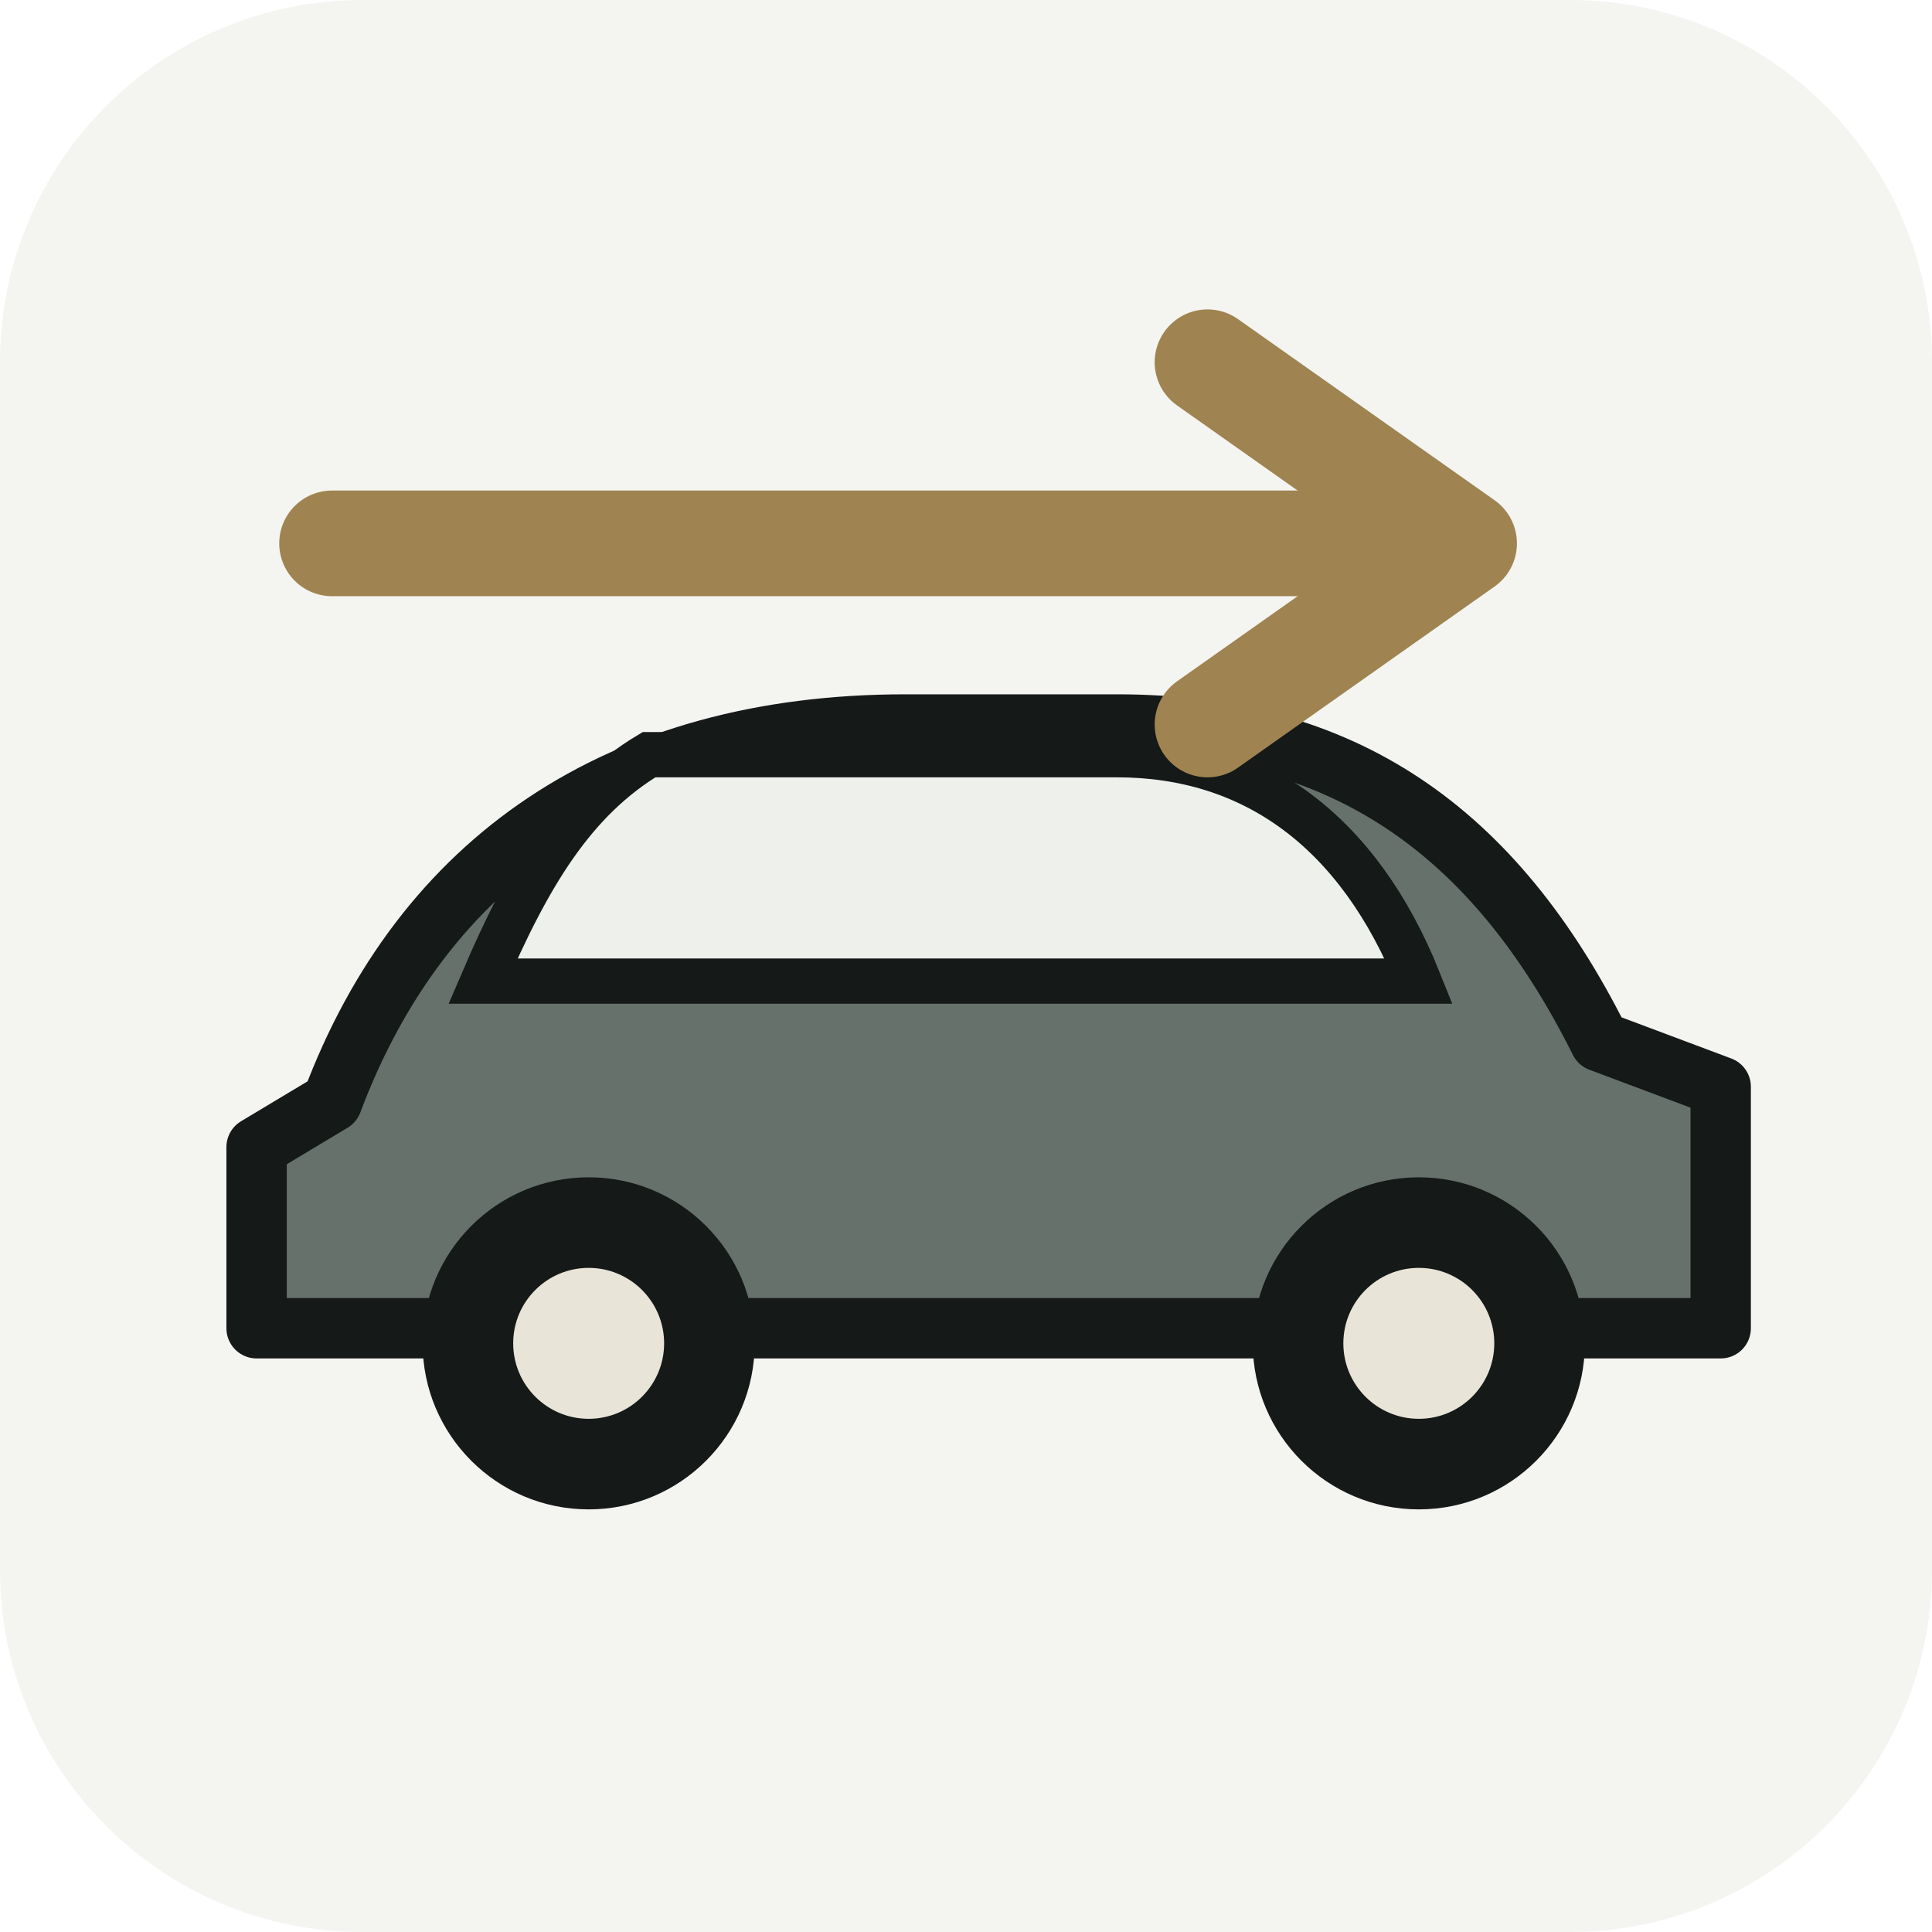
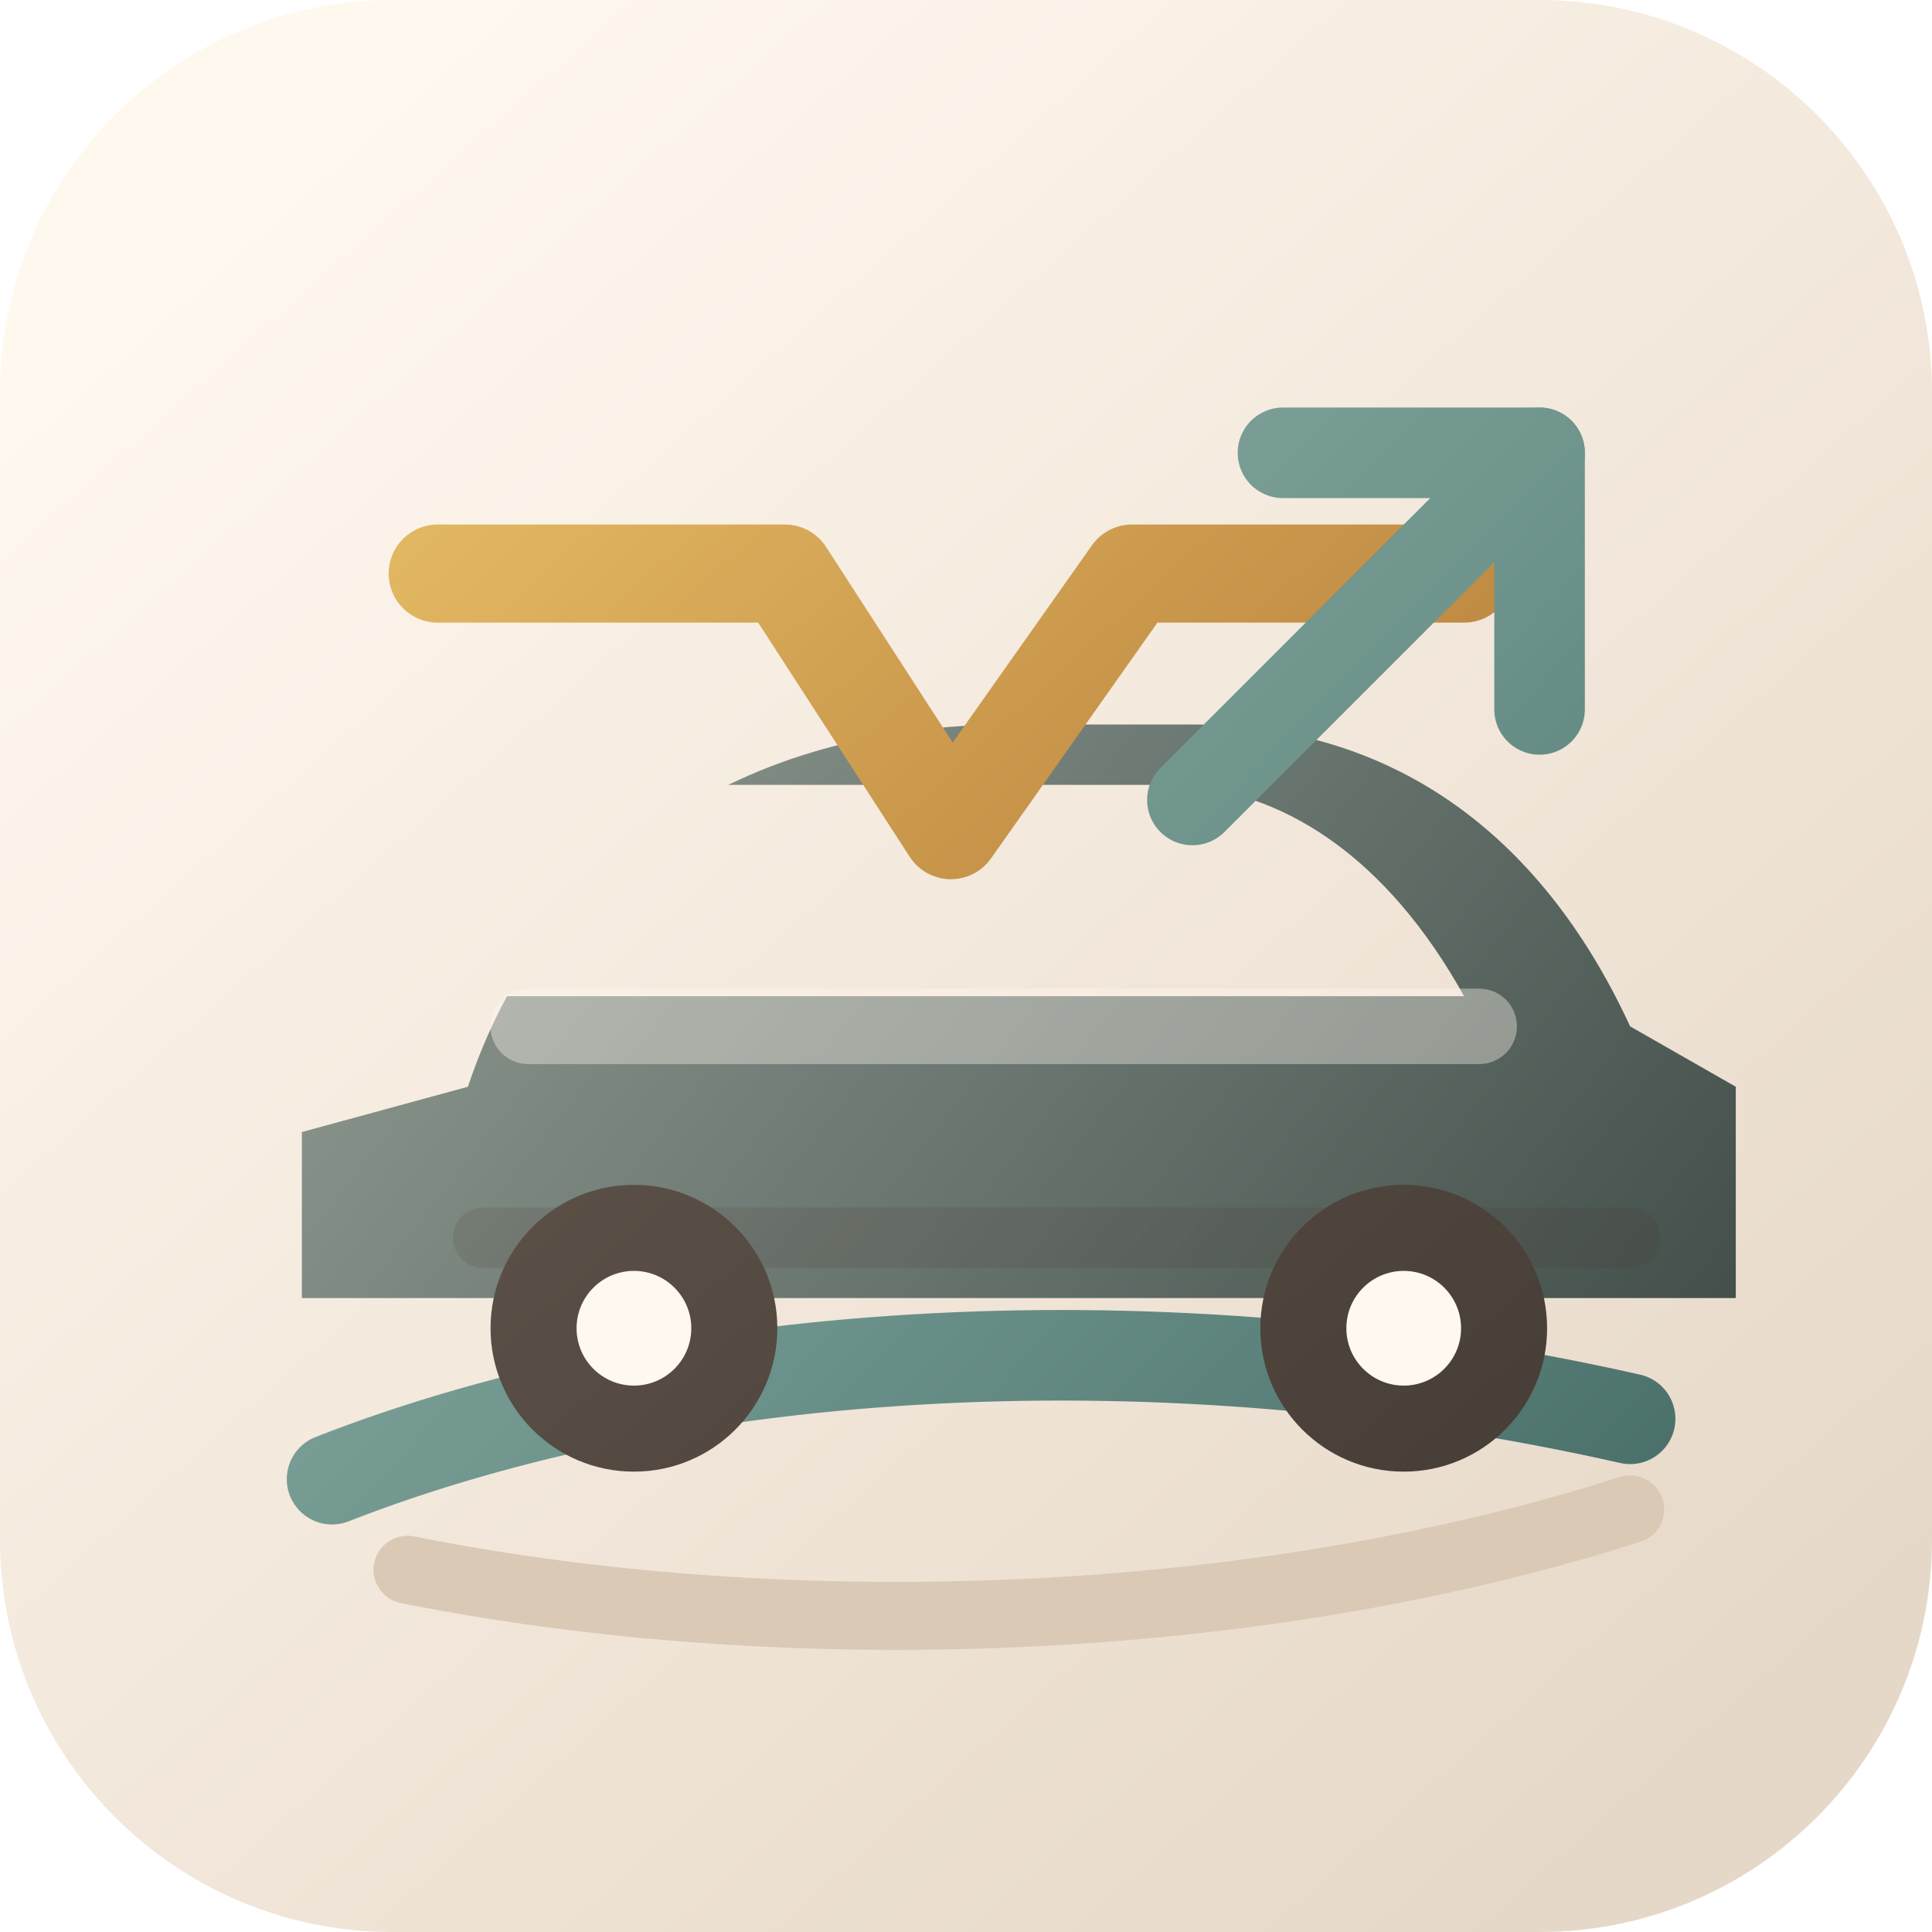
- <svg xmlns="http://www.w3.org/2000/svg" width="180" height="180" viewBox="0 0 128 128" role="img" aria-label="Audi A3 financial readiness">
-   <rect width="128" height="128" rx="24" fill="#f4f4f1" />
-   <path d="M22 73c6-16 19-25 38-25h14c15 0 25 7 32 21l8 3v16H17V76z" fill="#66716c" stroke="#151918" stroke-width="4" stroke-linejoin="round" />
-   <path d="M43 50h31c9 0 16 5 20 15H32c3-7 6-12 11-15z" fill="#eef0eb" stroke="#151918" stroke-width="3" />
-   <circle cx="39" cy="89" r="11" fill="#151918" />
-   <circle cx="39" cy="89" r="5" fill="#e8e4d8" />
-   <circle cx="94" cy="89" r="11" fill="#151918" />
-   <circle cx="94" cy="89" r="5" fill="#e8e4d8" />
-   <path d="M22 36h72" stroke="#9f8350" stroke-width="7" stroke-linecap="round" />
-   <path d="M80 24l17 12-17 12" fill="none" stroke="#9f8350" stroke-width="7" stroke-linecap="round" stroke-linejoin="round" />
+ <svg xmlns="http://www.w3.org/2000/svg" width="180" height="180" viewBox="0 0 128 128" role="img" aria-label="A3 financial readiness">
+   <defs>
+     <linearGradient id="bg" x1="18" y1="12" x2="112" y2="118" gradientUnits="userSpaceOnUse">
+       <stop stop-color="#fff8ef" />
+       <stop offset="1" stop-color="#e6d8c8" />
+     </linearGradient>
+     <linearGradient id="steel" x1="18" y1="28" x2="112" y2="102" gradientUnits="userSpaceOnUse">
+       <stop stop-color="#9ea89f" />
+       <stop offset=".56" stop-color="#68746e" />
+       <stop offset="1" stop-color="#3d4944" />
+     </linearGradient>
+     <linearGradient id="ink" x1="18" y1="14" x2="108" y2="116" gradientUnits="userSpaceOnUse">
+       <stop stop-color="#6f6256" />
+       <stop offset="1" stop-color="#403832" />
+     </linearGradient>
+     <linearGradient id="gold" x1="20" y1="16" x2="108" y2="112" gradientUnits="userSpaceOnUse">
+       <stop stop-color="#efc86d" />
+       <stop offset=".58" stop-color="#bd8740" />
+       <stop offset="1" stop-color="#7c5529" />
+     </linearGradient>
+     <linearGradient id="teal" x1="16" y1="20" x2="112" y2="114" gradientUnits="userSpaceOnUse">
+       <stop stop-color="#9cb9af" />
+       <stop offset=".56" stop-color="#6b928a" />
+       <stop offset="1" stop-color="#426762" />
+     </linearGradient>
+   </defs>
+   <rect width="128" height="128" rx="26" fill="url(#bg)" />
+   <path d="M22 98c23-9 55-11 86-4" fill="none" stroke="url(#teal)" stroke-width="6" stroke-linecap="round" />
+   <path d="M27 104c25 5 56 4 81-4" fill="none" stroke="#d9c9b5" stroke-width="4.5" stroke-linecap="round" />
+   <path d="M31 72c5-15 18-24 36-24h12c13 0 23 7 29 20l7 4v14H20V75Z" fill="url(#steel)" />
+   <path d="M42 52h35c8 0 15 5 20 14H33c2-6 5-11 9-14z" fill="url(#bg)" />
+   <path d="M35 68h63" stroke="#fff8ef" stroke-width="5" stroke-linecap="round" opacity=".38" />
+   <path d="M32 82h76" stroke="url(#ink)" stroke-width="4" stroke-linecap="round" opacity=".22" />
+   <circle cx="42" cy="88" r="9.5" fill="url(#ink)" />
+   <circle cx="42" cy="88" r="3.8" fill="#fff8ef" />
+   <circle cx="93" cy="88" r="9.5" fill="url(#ink)" />
+   <circle cx="93" cy="88" r="3.8" fill="#fff8ef" />
+   <path d="M29 38h23l11 17 12-17h22" fill="none" stroke="url(#gold)" stroke-width="6.5" stroke-linecap="round" stroke-linejoin="round" />
+   <path d="M85 30h17v17" fill="none" stroke="url(#teal)" stroke-width="6" stroke-linecap="round" stroke-linejoin="round" />
+   <path d="M79 53 102 30" fill="none" stroke="url(#teal)" stroke-width="6" stroke-linecap="round" />
</svg>
